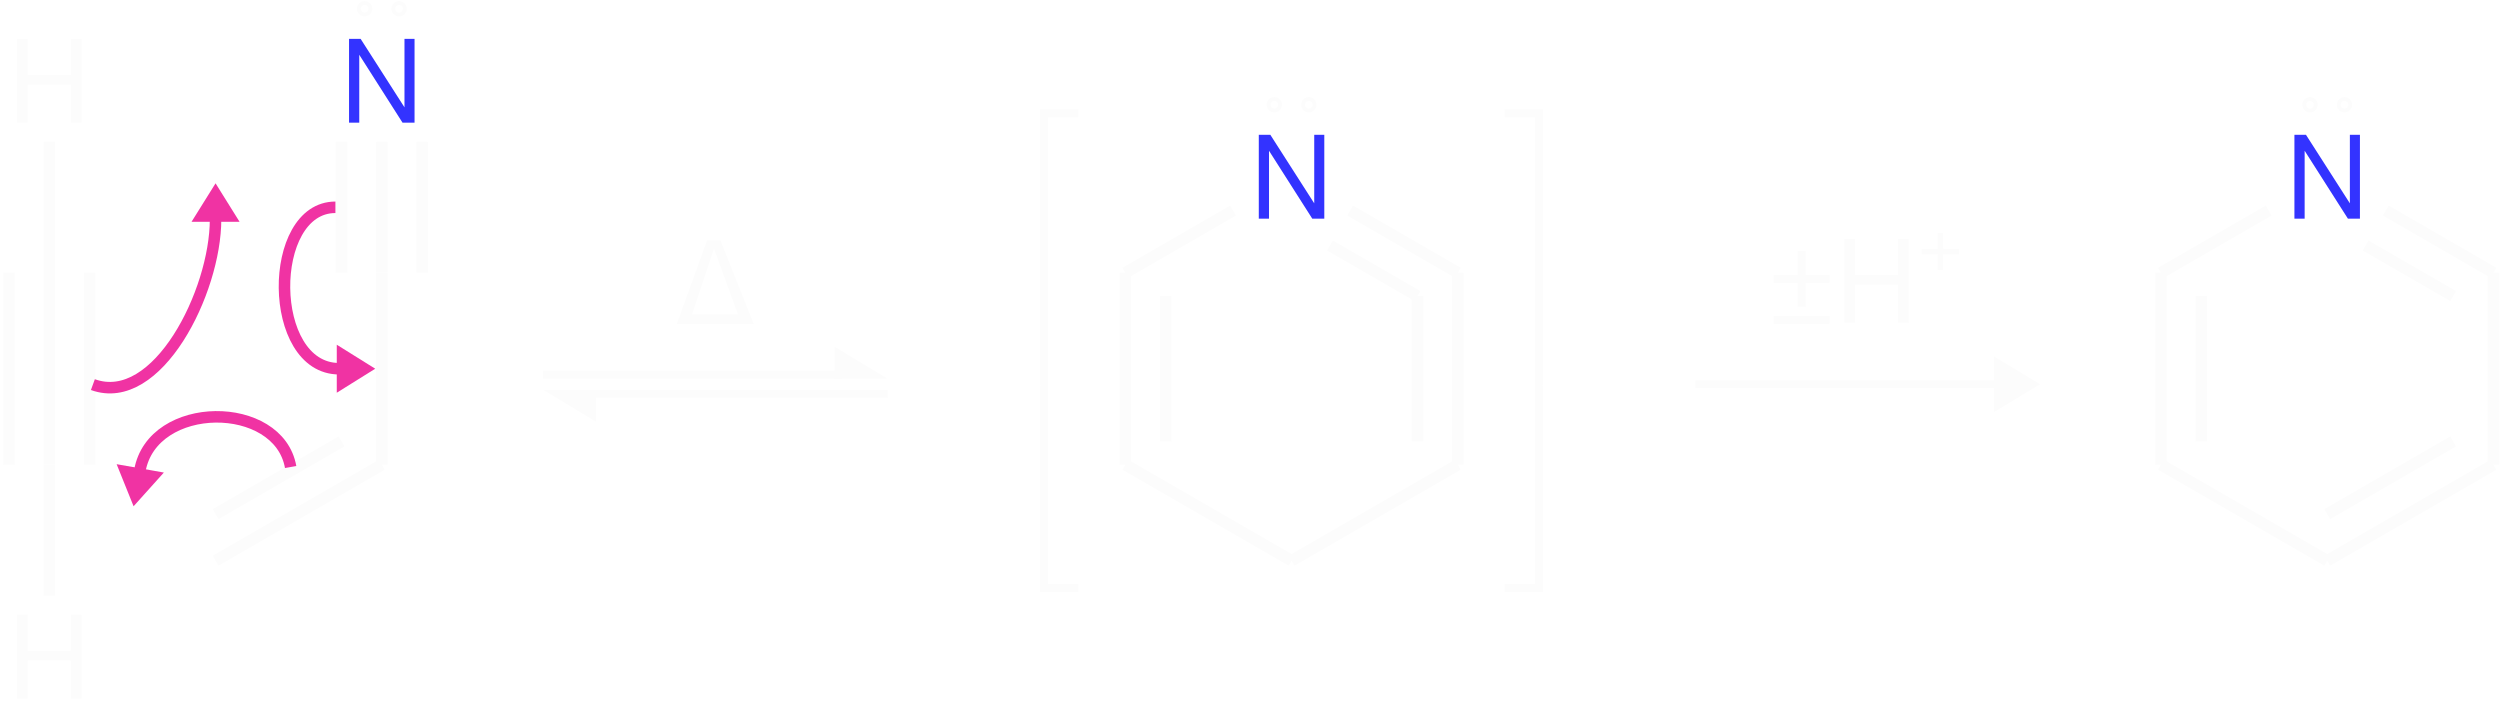
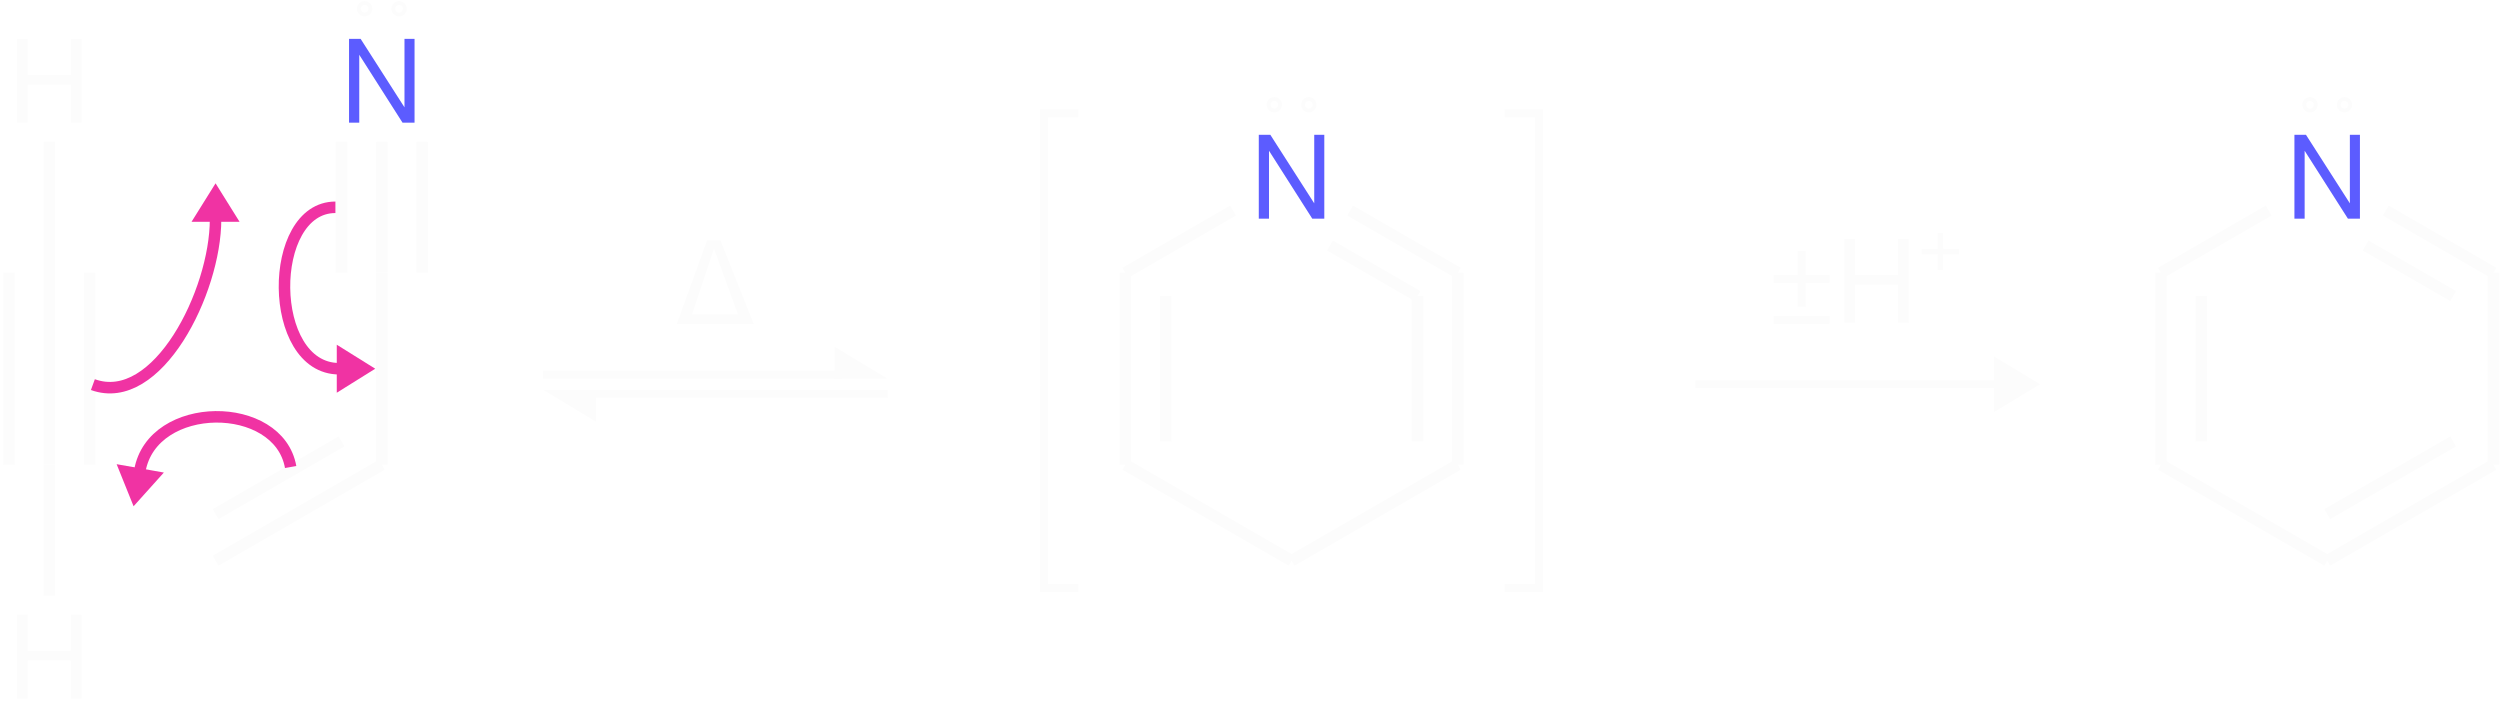
<svg xmlns="http://www.w3.org/2000/svg" xmlns:xlink="http://www.w3.org/1999/xlink" width="260pt" height="73pt" viewBox="0 0 260 73" version="1.1">
  <defs>
    <g>
      <symbol overflow="visible" id="glyph0-0">
        <path style="stroke:none;" d="M 7.406 -6.219 C 7.406 -7.609 6.406 -8.516 4.859 -8.516 C 3.125 -8.516 2.234 -7.547 2.234 -5.719 L 3.25 -5.719 C 3.25 -6.781 3.547 -7.578 4.797 -7.578 C 5.719 -7.578 6.328 -7.031 6.328 -6.219 C 6.328 -4.703 4.188 -4.312 4.188 -2.688 L 4.188 -2.031 L 5.266 -2.031 L 5.266 -2.594 C 5.266 -4.016 7.406 -4.25 7.406 -6.219 Z M 5.266 -0.891 L 4.188 -0.891 L 4.188 0.344 L 5.266 0.344 Z M 0.422 1.656 L 9.141 1.656 L 9.141 -9.562 L 0.422 -9.562 Z M 1.406 0.828 L 1.406 -8.719 L 8.156 -8.719 L 8.156 0.828 Z M 1.406 0.828 " />
      </symbol>
      <symbol overflow="visible" id="glyph0-1">
        <path style="stroke:none;" d="M 6.547 -3.969 L 6.547 0 L 7.656 0 L 7.656 -8.719 L 6.547 -8.719 L 6.547 -4.953 L 2.062 -4.953 L 2.062 -8.719 L 0.953 -8.719 L 0.953 0 L 2.062 0 L 2.062 -3.969 Z M 6.547 -3.969 " />
      </symbol>
      <symbol overflow="visible" id="glyph0-2">
        <path style="stroke:none;" d="M 7.766 -8.719 L 6.719 -8.719 L 6.719 -1.594 L 2.156 -8.719 L 0.953 -8.719 L 0.953 0 L 2.016 0 L 2.016 -7.062 L 6.516 0 L 7.766 0 Z M 7.766 -8.719 " />
      </symbol>
      <symbol overflow="visible" id="glyph0-3">
        <path style="stroke:none;" d="M 8.172 0 L 4.703 -8.719 L 3.328 -8.719 L 0.172 0 Z M 1.766 -1 L 4.047 -7.828 L 6.531 -1 Z M 1.766 -1 " />
      </symbol>
      <symbol overflow="visible" id="glyph0-4">
        <path style="stroke:none;" d="M 6.391 -0.703 L 0.594 -0.703 L 0.594 0.125 L 6.391 0.125 Z M 6.391 -4.969 L 3.906 -4.969 L 3.906 -7.453 L 3.078 -7.453 L 3.078 -4.969 L 0.594 -4.969 L 0.594 -4.141 L 3.078 -4.141 L 3.078 -1.656 L 3.906 -1.656 L 3.906 -4.141 L 6.391 -4.141 Z M 6.391 -4.969 " />
      </symbol>
      <symbol overflow="visible" id="glyph1-0">
        <path style="stroke:none;" d="" />
      </symbol>
      <symbol overflow="visible" id="glyph1-1">
        <path style="stroke:none;" d="M 3.891 21.031 L 4.719 21.031 L 4.719 0.359 L 7.875 0.359 L 7.875 -0.469 L 3.891 -0.469 Z M 3.891 21.031 " />
      </symbol>
      <symbol overflow="visible" id="glyph1-2">
        <path style="stroke:none;" d="M 3.891 7.188 L 4.719 7.188 L 4.719 -0.016 L 3.891 -0.016 Z M 3.891 7.188 " />
      </symbol>
      <symbol overflow="visible" id="glyph1-3">
        <path style="stroke:none;" d="M 3.891 21.031 L 7.875 21.031 L 7.875 20.203 L 4.719 20.203 L 4.719 -0.484 L 3.891 -0.484 Z M 3.891 21.031 " />
      </symbol>
      <symbol overflow="visible" id="glyph1-4">
        <path style="stroke:none;" d="M 3.234 21.031 L 4.062 21.031 L 4.062 -0.469 L 0.078 -0.469 L 0.078 0.359 L 3.234 0.359 Z M 3.234 21.031 " />
      </symbol>
      <symbol overflow="visible" id="glyph1-5">
        <path style="stroke:none;" d="M 3.234 7.188 L 4.062 7.188 L 4.062 -0.016 L 3.234 -0.016 Z M 3.234 7.188 " />
      </symbol>
      <symbol overflow="visible" id="glyph1-6">
        <path style="stroke:none;" d="M 3.234 20.203 L 0.078 20.203 L 0.078 21.031 L 4.062 21.031 L 4.062 -0.484 L 3.234 -0.484 Z M 3.234 20.203 " />
      </symbol>
      <symbol overflow="visible" id="glyph2-0">
        <path style="stroke:none;" d="M 4.938 -4.141 C 4.938 -5.078 4.266 -5.672 3.234 -5.672 C 2.094 -5.672 1.484 -5.031 1.484 -3.812 L 2.172 -3.812 C 2.172 -4.516 2.359 -5.047 3.203 -5.047 C 3.812 -5.047 4.219 -4.688 4.219 -4.141 C 4.219 -3.141 2.781 -2.875 2.781 -1.797 L 2.781 -1.359 L 3.5 -1.359 L 3.5 -1.734 C 3.5 -2.672 4.938 -2.828 4.938 -4.141 Z M 3.5 -0.594 L 2.781 -0.594 L 2.781 0.234 L 3.5 0.234 Z M 0.281 1.109 L 6.094 1.109 L 6.094 -6.375 L 0.281 -6.375 Z M 0.938 0.547 L 0.938 -5.812 L 5.438 -5.812 L 5.438 0.547 Z M 0.938 0.547 " />
      </symbol>
      <symbol overflow="visible" id="glyph2-1">
        <path style="stroke:none;" d="M 4.25 -2.125 L 2.609 -2.125 L 2.609 -3.781 L 2.047 -3.781 L 2.047 -2.125 L 0.391 -2.125 L 0.391 -1.562 L 2.047 -1.562 L 2.047 0.078 L 2.609 0.078 L 2.609 -1.562 L 4.25 -1.562 Z M 4.25 -2.125 " />
      </symbol>
    </g>
  </defs>
  <g id="surface16">
    <g style="fill:rgb(98.999%,98.999%,98.999%);fill-opacity:1;">
      <use xlink:href="#glyph0-1" x="0.82" y="72.654" />
    </g>
    <path style="fill:none;stroke-width:1.196;stroke-linecap:butt;stroke-linejoin:miter;stroke:rgb(98.999%,98.999%,98.999%);stroke-opacity:1;stroke-miterlimit:10;" d="M -0.001 -0.001 L -0.001 -13.614 " transform="matrix(1,0,0,-1,5.13,48.331)" />
    <path style="fill:none;stroke-width:1.196;stroke-linecap:butt;stroke-linejoin:miter;stroke:rgb(98.999%,98.999%,98.999%);stroke-opacity:1;stroke-miterlimit:10;" d="M 17.292 -9.982 L 34.581 -0.001 " transform="matrix(1,0,0,-1,5.13,48.331)" />
    <path style="fill:none;stroke-width:1.196;stroke-linecap:butt;stroke-linejoin:miter;stroke:rgb(98.999%,98.999%,98.999%);stroke-opacity:1;stroke-miterlimit:10;" d="M 17.292 -5.138 L 30.386 2.425 " transform="matrix(1,0,0,-1,5.13,48.331)" />
    <path style="fill:none;stroke-width:1.196;stroke-linecap:butt;stroke-linejoin:miter;stroke:rgb(98.999%,98.999%,98.999%);stroke-opacity:1;stroke-miterlimit:10;" d="M 34.581 -0.001 L 34.581 19.964 " transform="matrix(1,0,0,-1,5.13,48.331)" />
-     <g style="fill:rgb(20%,20%,100%);fill-opacity:1;">
+     <g style="fill:rgb(35.999%,35.999%,100%);fill-opacity:1;">
      <use xlink:href="#glyph0-2" x="35.347" y="12.758" />
    </g>
    <path style="fill-rule:nonzero;fill:rgb(100%,100%,100%);fill-opacity:1;stroke-width:0.399;stroke-linecap:butt;stroke-linejoin:miter;stroke:rgb(98.999%,98.999%,98.999%);stroke-opacity:1;stroke-miterlimit:10;" d="M 1.195 0.001 C 1.195 -0.331 1.465 -0.597 1.793 -0.597 C 2.125 -0.597 2.391 -0.331 2.391 0.001 C 2.391 0.329 2.125 0.599 1.793 0.599 C 1.465 0.599 1.195 0.329 1.195 0.001 Z M -2.391 0.001 C -2.391 -0.331 -2.125 -0.597 -1.793 -0.597 C -1.465 -0.597 -1.195 -0.331 -1.195 0.001 C -1.195 0.329 -1.465 0.599 -1.793 0.599 C -2.125 0.599 -2.391 0.329 -2.391 0.001 Z M -2.391 0.001 " transform="matrix(1,0,0,-1,39.711,0.911)" />
    <path style="fill:none;stroke-width:1.196;stroke-linecap:butt;stroke-linejoin:miter;stroke:rgb(98.999%,98.999%,98.999%);stroke-opacity:1;stroke-miterlimit:10;" d="M 34.581 19.964 L 34.581 33.581 " transform="matrix(1,0,0,-1,5.13,48.331)" />
    <path style="fill:none;stroke-width:1.196;stroke-linecap:butt;stroke-linejoin:miter;stroke:rgb(98.999%,98.999%,98.999%);stroke-opacity:1;stroke-miterlimit:10;" d="M 30.386 19.964 L 30.386 33.581 " transform="matrix(1,0,0,-1,5.13,48.331)" />
    <path style="fill:none;stroke-width:1.196;stroke-linecap:butt;stroke-linejoin:miter;stroke:rgb(98.999%,98.999%,98.999%);stroke-opacity:1;stroke-miterlimit:10;" d="M 38.78 19.964 L 38.78 33.581 " transform="matrix(1,0,0,-1,5.13,48.331)" />
    <g style="fill:rgb(98.999%,98.999%,98.999%);fill-opacity:1;">
      <use xlink:href="#glyph0-1" x="0.82" y="12.758" />
    </g>
    <path style="fill:none;stroke-width:1.196;stroke-linecap:butt;stroke-linejoin:miter;stroke:rgb(98.999%,98.999%,98.999%);stroke-opacity:1;stroke-miterlimit:10;" d="M -0.001 19.964 L -0.001 33.581 " transform="matrix(1,0,0,-1,5.13,48.331)" />
    <path style="fill:none;stroke-width:1.196;stroke-linecap:butt;stroke-linejoin:miter;stroke:rgb(98.999%,98.999%,98.999%);stroke-opacity:1;stroke-miterlimit:10;" d="M -0.001 19.964 L -0.001 -0.001 " transform="matrix(1,0,0,-1,5.13,48.331)" />
    <path style="fill:none;stroke-width:1.196;stroke-linecap:butt;stroke-linejoin:miter;stroke:rgb(98.999%,98.999%,98.999%);stroke-opacity:1;stroke-miterlimit:10;" d="M 4.198 19.964 L 4.198 -0.001 " transform="matrix(1,0,0,-1,5.13,48.331)" />
    <path style="fill:none;stroke-width:1.196;stroke-linecap:butt;stroke-linejoin:miter;stroke:rgb(98.999%,98.999%,98.999%);stroke-opacity:1;stroke-miterlimit:10;" d="M -4.196 19.964 L -4.196 -0.001 " transform="matrix(1,0,0,-1,5.13,48.331)" />
    <path style="fill:none;stroke-width:0.801;stroke-linecap:butt;stroke-linejoin:miter;stroke:rgb(98.999%,98.999%,98.999%);stroke-opacity:1;stroke-miterlimit:10;" d="M 56.126 9.366 L 87.274 9.366 " transform="matrix(1,0,0,-1,0.335,48.331)" />
    <path style="fill-rule:nonzero;fill:rgb(98.999%,98.999%,98.999%);fill-opacity:1;stroke-width:0.801;stroke-linecap:butt;stroke-linejoin:miter;stroke:rgb(98.999%,98.999%,98.999%);stroke-opacity:1;stroke-miterlimit:10;" d="M 4.025 0.001 L 0.4 2.185 L 0.4 0.001 Z M 4.025 0.001 " transform="matrix(1,0,0,-1,86.80691,38.96601)" />
    <path style="fill:none;stroke-width:0.801;stroke-linecap:butt;stroke-linejoin:miter;stroke:rgb(98.999%,98.999%,98.999%);stroke-opacity:1;stroke-miterlimit:10;" d="M 91.993 7.374 L 60.845 7.374 " transform="matrix(1,0,0,-1,0.335,48.331)" />
    <path style="fill-rule:nonzero;fill:rgb(98.999%,98.999%,98.999%);fill-opacity:1;stroke-width:0.801;stroke-linecap:butt;stroke-linejoin:miter;stroke:rgb(98.999%,98.999%,98.999%);stroke-opacity:1;stroke-miterlimit:10;" d="M 4.025 -0.002 L 0.4 2.186 L 0.4 -0.002 Z M 4.025 -0.002 " transform="matrix(-1,0,0,1,61.9821,40.95856)" />
    <g style="fill:rgb(98.999%,98.999%,98.999%);fill-opacity:1;">
      <use xlink:href="#glyph0-3" x="70.215" y="33.698" />
    </g>
    <g style="fill:rgb(98.999%,98.999%,98.999%);fill-opacity:1;">
      <use xlink:href="#glyph1-1" x="104.282" y="11.84" />
    </g>
    <g style="fill:rgb(98.999%,98.999%,98.999%);fill-opacity:1;">
      <use xlink:href="#glyph1-2" x="104.282" y="32.882" />
    </g>
    <g style="fill:rgb(98.999%,98.999%,98.999%);fill-opacity:1;">
      <use xlink:href="#glyph1-3" x="104.282" y="40.533" />
    </g>
    <path style="fill:none;stroke-width:1.196;stroke-linecap:butt;stroke-linejoin:miter;stroke:rgb(98.999%,98.999%,98.999%);stroke-opacity:1;stroke-miterlimit:10;" d="M 0.001 -0.001 L 17.29 -9.982 " transform="matrix(1,0,0,-1,117.034,48.331)" />
    <path style="fill:none;stroke-width:1.196;stroke-linecap:butt;stroke-linejoin:miter;stroke:rgb(98.999%,98.999%,98.999%);stroke-opacity:1;stroke-miterlimit:10;" d="M 17.29 -9.982 L 34.579 -0.001 " transform="matrix(1,0,0,-1,117.034,48.331)" />
    <path style="fill:none;stroke-width:1.196;stroke-linecap:butt;stroke-linejoin:miter;stroke:rgb(98.999%,98.999%,98.999%);stroke-opacity:1;stroke-miterlimit:10;" d="M 34.579 -0.001 L 34.579 19.964 " transform="matrix(1,0,0,-1,117.034,48.331)" />
    <path style="fill:none;stroke-width:1.196;stroke-linecap:butt;stroke-linejoin:miter;stroke:rgb(98.999%,98.999%,98.999%);stroke-opacity:1;stroke-miterlimit:10;" d="M 30.384 2.425 L 30.384 17.542 " transform="matrix(1,0,0,-1,117.034,48.331)" />
-     <g style="fill:rgb(20%,20%,100%);fill-opacity:1;">
+     <g style="fill:rgb(35.999%,35.999%,100%);fill-opacity:1;">
      <use xlink:href="#glyph0-2" x="129.961" y="22.741" />
    </g>
    <path style="fill-rule:nonzero;fill:rgb(100%,100%,100%);fill-opacity:1;stroke-width:0.399;stroke-linecap:butt;stroke-linejoin:miter;stroke:rgb(98.999%,98.999%,98.999%);stroke-opacity:1;stroke-miterlimit:10;" d="M 1.196 -0.002 C 1.196 -0.33 1.465 -0.599 1.793 -0.599 C 2.125 -0.599 2.391 -0.33 2.391 -0.002 C 2.391 0.331 2.125 0.596 1.793 0.596 C 1.465 0.596 1.196 0.331 1.196 -0.002 Z M -2.39 -0.002 C -2.39 -0.33 -2.125 -0.599 -1.793 -0.599 C -1.465 -0.599 -1.195 -0.33 -1.195 -0.002 C -1.195 0.331 -1.465 0.596 -1.793 0.596 C -2.125 0.596 -2.39 0.331 -2.39 -0.002 Z M -2.39 -0.002 " transform="matrix(1,0,0,-1,134.324,10.893)" />
    <path style="fill:none;stroke-width:1.196;stroke-linecap:butt;stroke-linejoin:miter;stroke:rgb(98.999%,98.999%,98.999%);stroke-opacity:1;stroke-miterlimit:10;" d="M 34.579 19.964 L 23.38 26.433 " transform="matrix(1,0,0,-1,117.034,48.331)" />
    <path style="fill:none;stroke-width:1.196;stroke-linecap:butt;stroke-linejoin:miter;stroke:rgb(98.999%,98.999%,98.999%);stroke-opacity:1;stroke-miterlimit:10;" d="M 30.384 17.542 L 21.282 22.796 " transform="matrix(1,0,0,-1,117.034,48.331)" />
    <path style="fill:none;stroke-width:1.196;stroke-linecap:butt;stroke-linejoin:miter;stroke:rgb(98.999%,98.999%,98.999%);stroke-opacity:1;stroke-miterlimit:10;" d="M 11.2 26.433 L 0.001 19.964 " transform="matrix(1,0,0,-1,117.034,48.331)" />
    <path style="fill:none;stroke-width:1.196;stroke-linecap:butt;stroke-linejoin:miter;stroke:rgb(98.999%,98.999%,98.999%);stroke-opacity:1;stroke-miterlimit:10;" d="M 0.001 19.964 L 0.001 -0.001 " transform="matrix(1,0,0,-1,117.034,48.331)" />
    <path style="fill:none;stroke-width:1.196;stroke-linecap:butt;stroke-linejoin:miter;stroke:rgb(98.999%,98.999%,98.999%);stroke-opacity:1;stroke-miterlimit:10;" d="M 4.196 17.542 L 4.196 2.425 " transform="matrix(1,0,0,-1,117.034,48.331)" />
    <g style="fill:rgb(98.999%,98.999%,98.999%);fill-opacity:1;">
      <use xlink:href="#glyph1-4" x="156.397" y="11.84" />
    </g>
    <g style="fill:rgb(98.999%,98.999%,98.999%);fill-opacity:1;">
      <use xlink:href="#glyph1-5" x="156.397" y="32.882" />
    </g>
    <g style="fill:rgb(98.999%,98.999%,98.999%);fill-opacity:1;">
      <use xlink:href="#glyph1-6" x="156.397" y="40.533" />
    </g>
    <path style="fill:none;stroke-width:0.801;stroke-linecap:butt;stroke-linejoin:miter;stroke:rgb(98.999%,98.999%,98.999%);stroke-opacity:1;stroke-miterlimit:10;" d="M 175.989 8.37 L 207.227 8.37 " transform="matrix(1,0,0,-1,0.335,48.331)" />
    <path style="fill-rule:nonzero;fill:rgb(98.999%,98.999%,98.999%);fill-opacity:1;stroke-width:0.801;stroke-linecap:butt;stroke-linejoin:miter;stroke:rgb(98.999%,98.999%,98.999%);stroke-opacity:1;stroke-miterlimit:10;" d="M 4.028 0.001 L 0.399 2.185 L 0.399 -2.186 Z M 4.028 0.001 " transform="matrix(1,0,0,-1,207.3631,39.96229)" />
    <g style="fill:rgb(98.999%,98.999%,98.999%);fill-opacity:1;">
      <use xlink:href="#glyph0-4" x="183.878" y="33.566" />
      <use xlink:href="#glyph0-1" x="190.86" y="33.566" />
    </g>
    <g style="fill:rgb(98.999%,98.999%,98.999%);fill-opacity:1;">
      <use xlink:href="#glyph2-1" x="199.479" y="28.006" />
    </g>
    <path style="fill:none;stroke-width:1.196;stroke-linecap:butt;stroke-linejoin:miter;stroke:rgb(98.999%,98.999%,98.999%);stroke-opacity:1;stroke-miterlimit:10;" d="M -0.002 -0.001 L 17.291 -9.982 " transform="matrix(1,0,0,-1,224.74,48.331)" />
    <path style="fill:none;stroke-width:1.196;stroke-linecap:butt;stroke-linejoin:miter;stroke:rgb(98.999%,98.999%,98.999%);stroke-opacity:1;stroke-miterlimit:10;" d="M 17.291 -9.982 L 34.58 -0.001 " transform="matrix(1,0,0,-1,224.74,48.331)" />
    <path style="fill:none;stroke-width:1.196;stroke-linecap:butt;stroke-linejoin:miter;stroke:rgb(98.999%,98.999%,98.999%);stroke-opacity:1;stroke-miterlimit:10;" d="M 17.291 -5.138 L 30.385 2.425 " transform="matrix(1,0,0,-1,224.74,48.331)" />
    <path style="fill:none;stroke-width:1.196;stroke-linecap:butt;stroke-linejoin:miter;stroke:rgb(98.999%,98.999%,98.999%);stroke-opacity:1;stroke-miterlimit:10;" d="M 34.58 -0.001 L 34.58 19.964 " transform="matrix(1,0,0,-1,224.74,48.331)" />
-     <g style="fill:rgb(20%,20%,100%);fill-opacity:1;">
+     <g style="fill:rgb(35.999%,35.999%,100%);fill-opacity:1;">
      <use xlink:href="#glyph0-2" x="237.667" y="22.741" />
    </g>
    <path style="fill-rule:nonzero;fill:rgb(100%,100%,100%);fill-opacity:1;stroke-width:0.399;stroke-linecap:butt;stroke-linejoin:miter;stroke:rgb(98.999%,98.999%,98.999%);stroke-opacity:1;stroke-miterlimit:10;" d="M 1.196 -0.002 C 1.196 -0.33 1.465 -0.599 1.793 -0.599 C 2.125 -0.599 2.391 -0.33 2.391 -0.002 C 2.391 0.331 2.125 0.596 1.793 0.596 C 1.465 0.596 1.196 0.331 1.196 -0.002 Z M -2.39 -0.002 C -2.39 -0.33 -2.125 -0.599 -1.793 -0.599 C -1.465 -0.599 -1.195 -0.33 -1.195 -0.002 C -1.195 0.331 -1.465 0.596 -1.793 0.596 C -2.125 0.596 -2.39 0.331 -2.39 -0.002 Z M -2.39 -0.002 " transform="matrix(1,0,0,-1,242.031,10.893)" />
    <path style="fill:none;stroke-width:1.196;stroke-linecap:butt;stroke-linejoin:miter;stroke:rgb(98.999%,98.999%,98.999%);stroke-opacity:1;stroke-miterlimit:10;" d="M 34.58 19.964 L 23.381 26.433 " transform="matrix(1,0,0,-1,224.74,48.331)" />
    <path style="fill:none;stroke-width:1.196;stroke-linecap:butt;stroke-linejoin:miter;stroke:rgb(98.999%,98.999%,98.999%);stroke-opacity:1;stroke-miterlimit:10;" d="M 30.385 17.542 L 21.28 22.796 " transform="matrix(1,0,0,-1,224.74,48.331)" />
    <path style="fill:none;stroke-width:1.196;stroke-linecap:butt;stroke-linejoin:miter;stroke:rgb(98.999%,98.999%,98.999%);stroke-opacity:1;stroke-miterlimit:10;" d="M 11.201 26.433 L -0.002 19.964 " transform="matrix(1,0,0,-1,224.74,48.331)" />
    <path style="fill:none;stroke-width:1.196;stroke-linecap:butt;stroke-linejoin:miter;stroke:rgb(98.999%,98.999%,98.999%);stroke-opacity:1;stroke-miterlimit:10;" d="M -0.002 19.964 L -0.002 -0.001 " transform="matrix(1,0,0,-1,224.74,48.331)" />
    <path style="fill:none;stroke-width:1.196;stroke-linecap:butt;stroke-linejoin:miter;stroke:rgb(98.999%,98.999%,98.999%);stroke-opacity:1;stroke-miterlimit:10;" d="M 4.197 17.542 L 4.197 2.425 " transform="matrix(1,0,0,-1,224.74,48.331)" />
    <path style="fill:none;stroke-width:1.196;stroke-linecap:butt;stroke-linejoin:miter;stroke:rgb(94.04%,20.001%,63.919%);stroke-opacity:1;stroke-miterlimit:10;" d="M -229.692 -0.239 C -230.931 6.784 -244.071 6.784 -245.376 -0.626 " transform="matrix(1,0,0,-1,259.919,48.331)" />
    <path style="fill-rule:nonzero;fill:rgb(94.04%,20.001%,63.919%);fill-opacity:1;stroke-width:1.015;stroke-linecap:butt;stroke-linejoin:miter;stroke:rgb(94.04%,20.001%,63.919%);stroke-opacity:1;stroke-miterlimit:10;" d="M 3.044 0.001 L 0.509 1.581 L 0.506 -0.002 L 0.507 -1.58 Z M 3.044 0.001 " transform="matrix(-0.17363,0.9848,0.9848,0.17363,14.58573,48.7088)" />
    <path style="fill:none;stroke-width:1.196;stroke-linecap:butt;stroke-linejoin:miter;stroke:rgb(94.04%,20.001%,63.919%);stroke-opacity:1;stroke-miterlimit:10;" d="M -225.036 26.772 C -232.165 26.772 -232.165 9.983 -224.642 9.983 " transform="matrix(1,0,0,-1,259.919,48.331)" />
    <path style="fill-rule:nonzero;fill:rgb(94.04%,20.001%,63.919%);fill-opacity:1;stroke-width:1.015;stroke-linecap:butt;stroke-linejoin:miter;stroke:rgb(94.04%,20.001%,63.919%);stroke-opacity:1;stroke-miterlimit:10;" d="M 3.043 0.001 L 0.508 1.583 L 0.508 -1.581 Z M 3.043 0.001 " transform="matrix(1,0,0,-1,35.02342,38.34832)" />
    <path style="fill:none;stroke-width:1.196;stroke-linecap:butt;stroke-linejoin:miter;stroke:rgb(94.04%,20.001%,63.919%);stroke-opacity:1;stroke-miterlimit:10;" d="M -250.259 8.331 C -243.556 5.894 -237.501 17.991 -237.501 25.518 " transform="matrix(1,0,0,-1,259.919,48.331)" />
    <path style="fill-rule:nonzero;fill:rgb(94.04%,20.001%,63.919%);fill-opacity:1;stroke-width:1.015;stroke-linecap:butt;stroke-linejoin:miter;stroke:rgb(94.04%,20.001%,63.919%);stroke-opacity:1;stroke-miterlimit:10;" d="M 3.044 -0 L 0.509 1.582 L 0.509 -1.582 Z M 3.044 -0 " transform="matrix(0,-1,-1,0,22.4176,23.0677)" />
  </g>
</svg>
